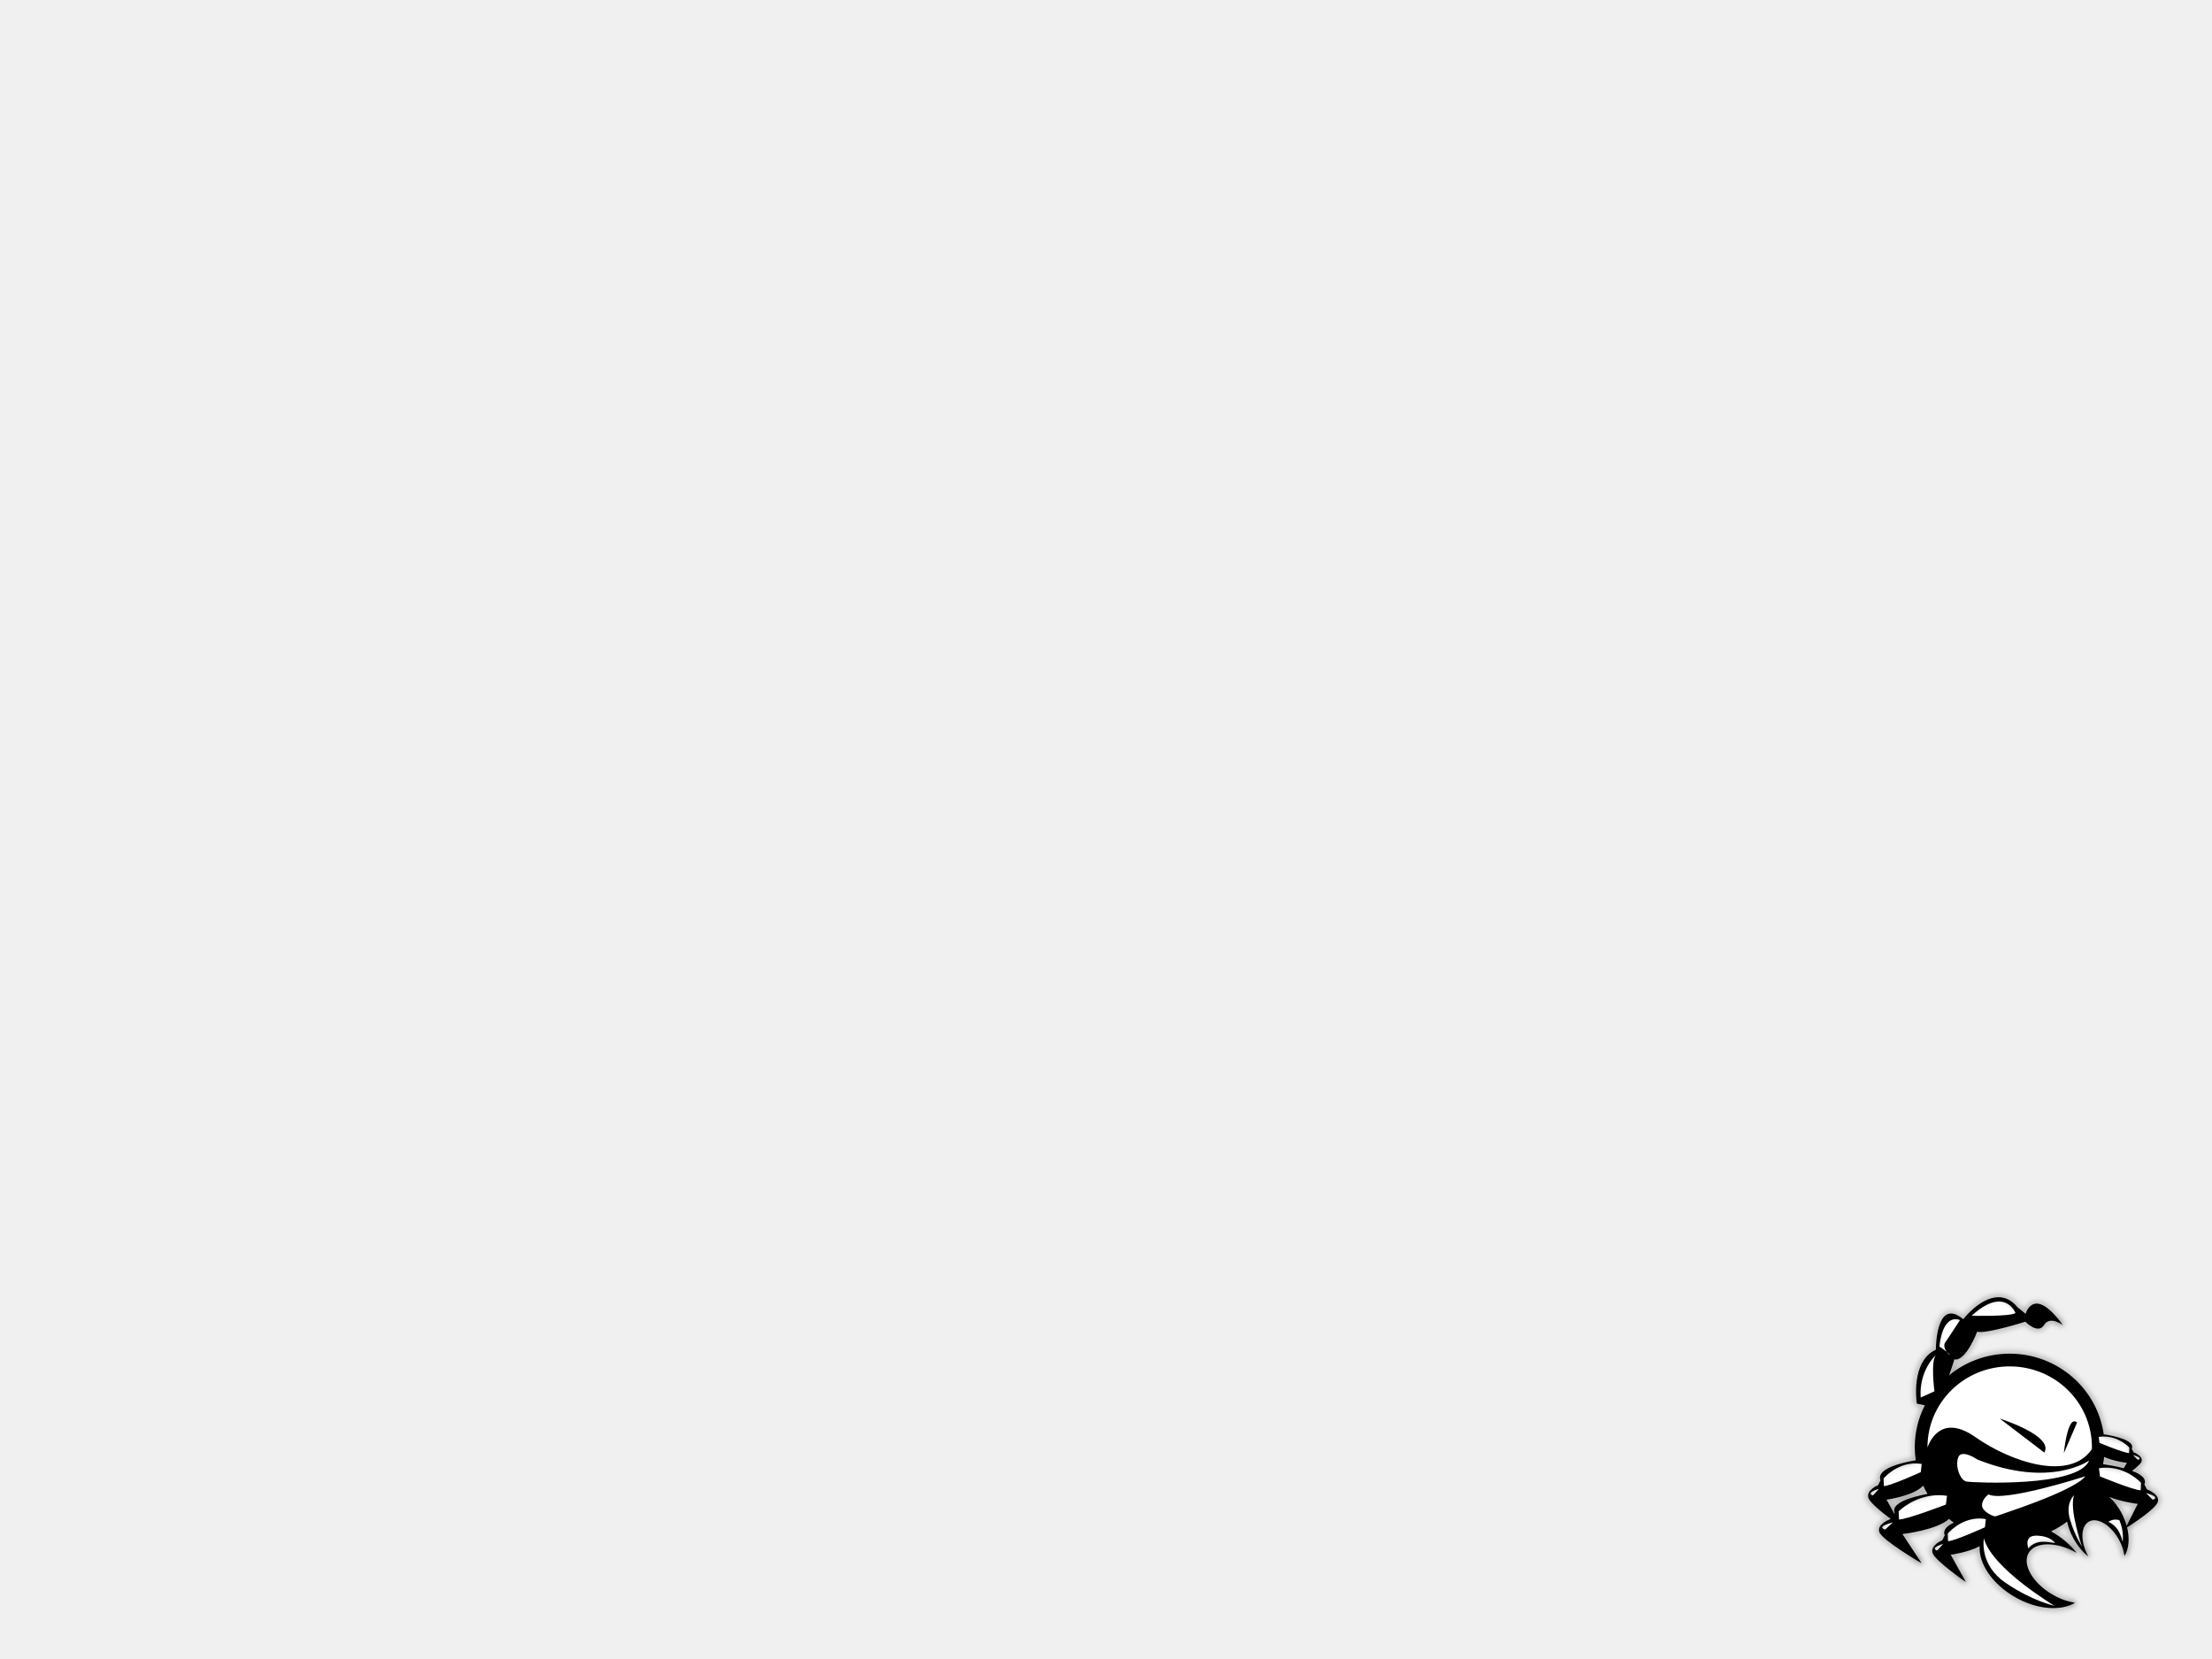
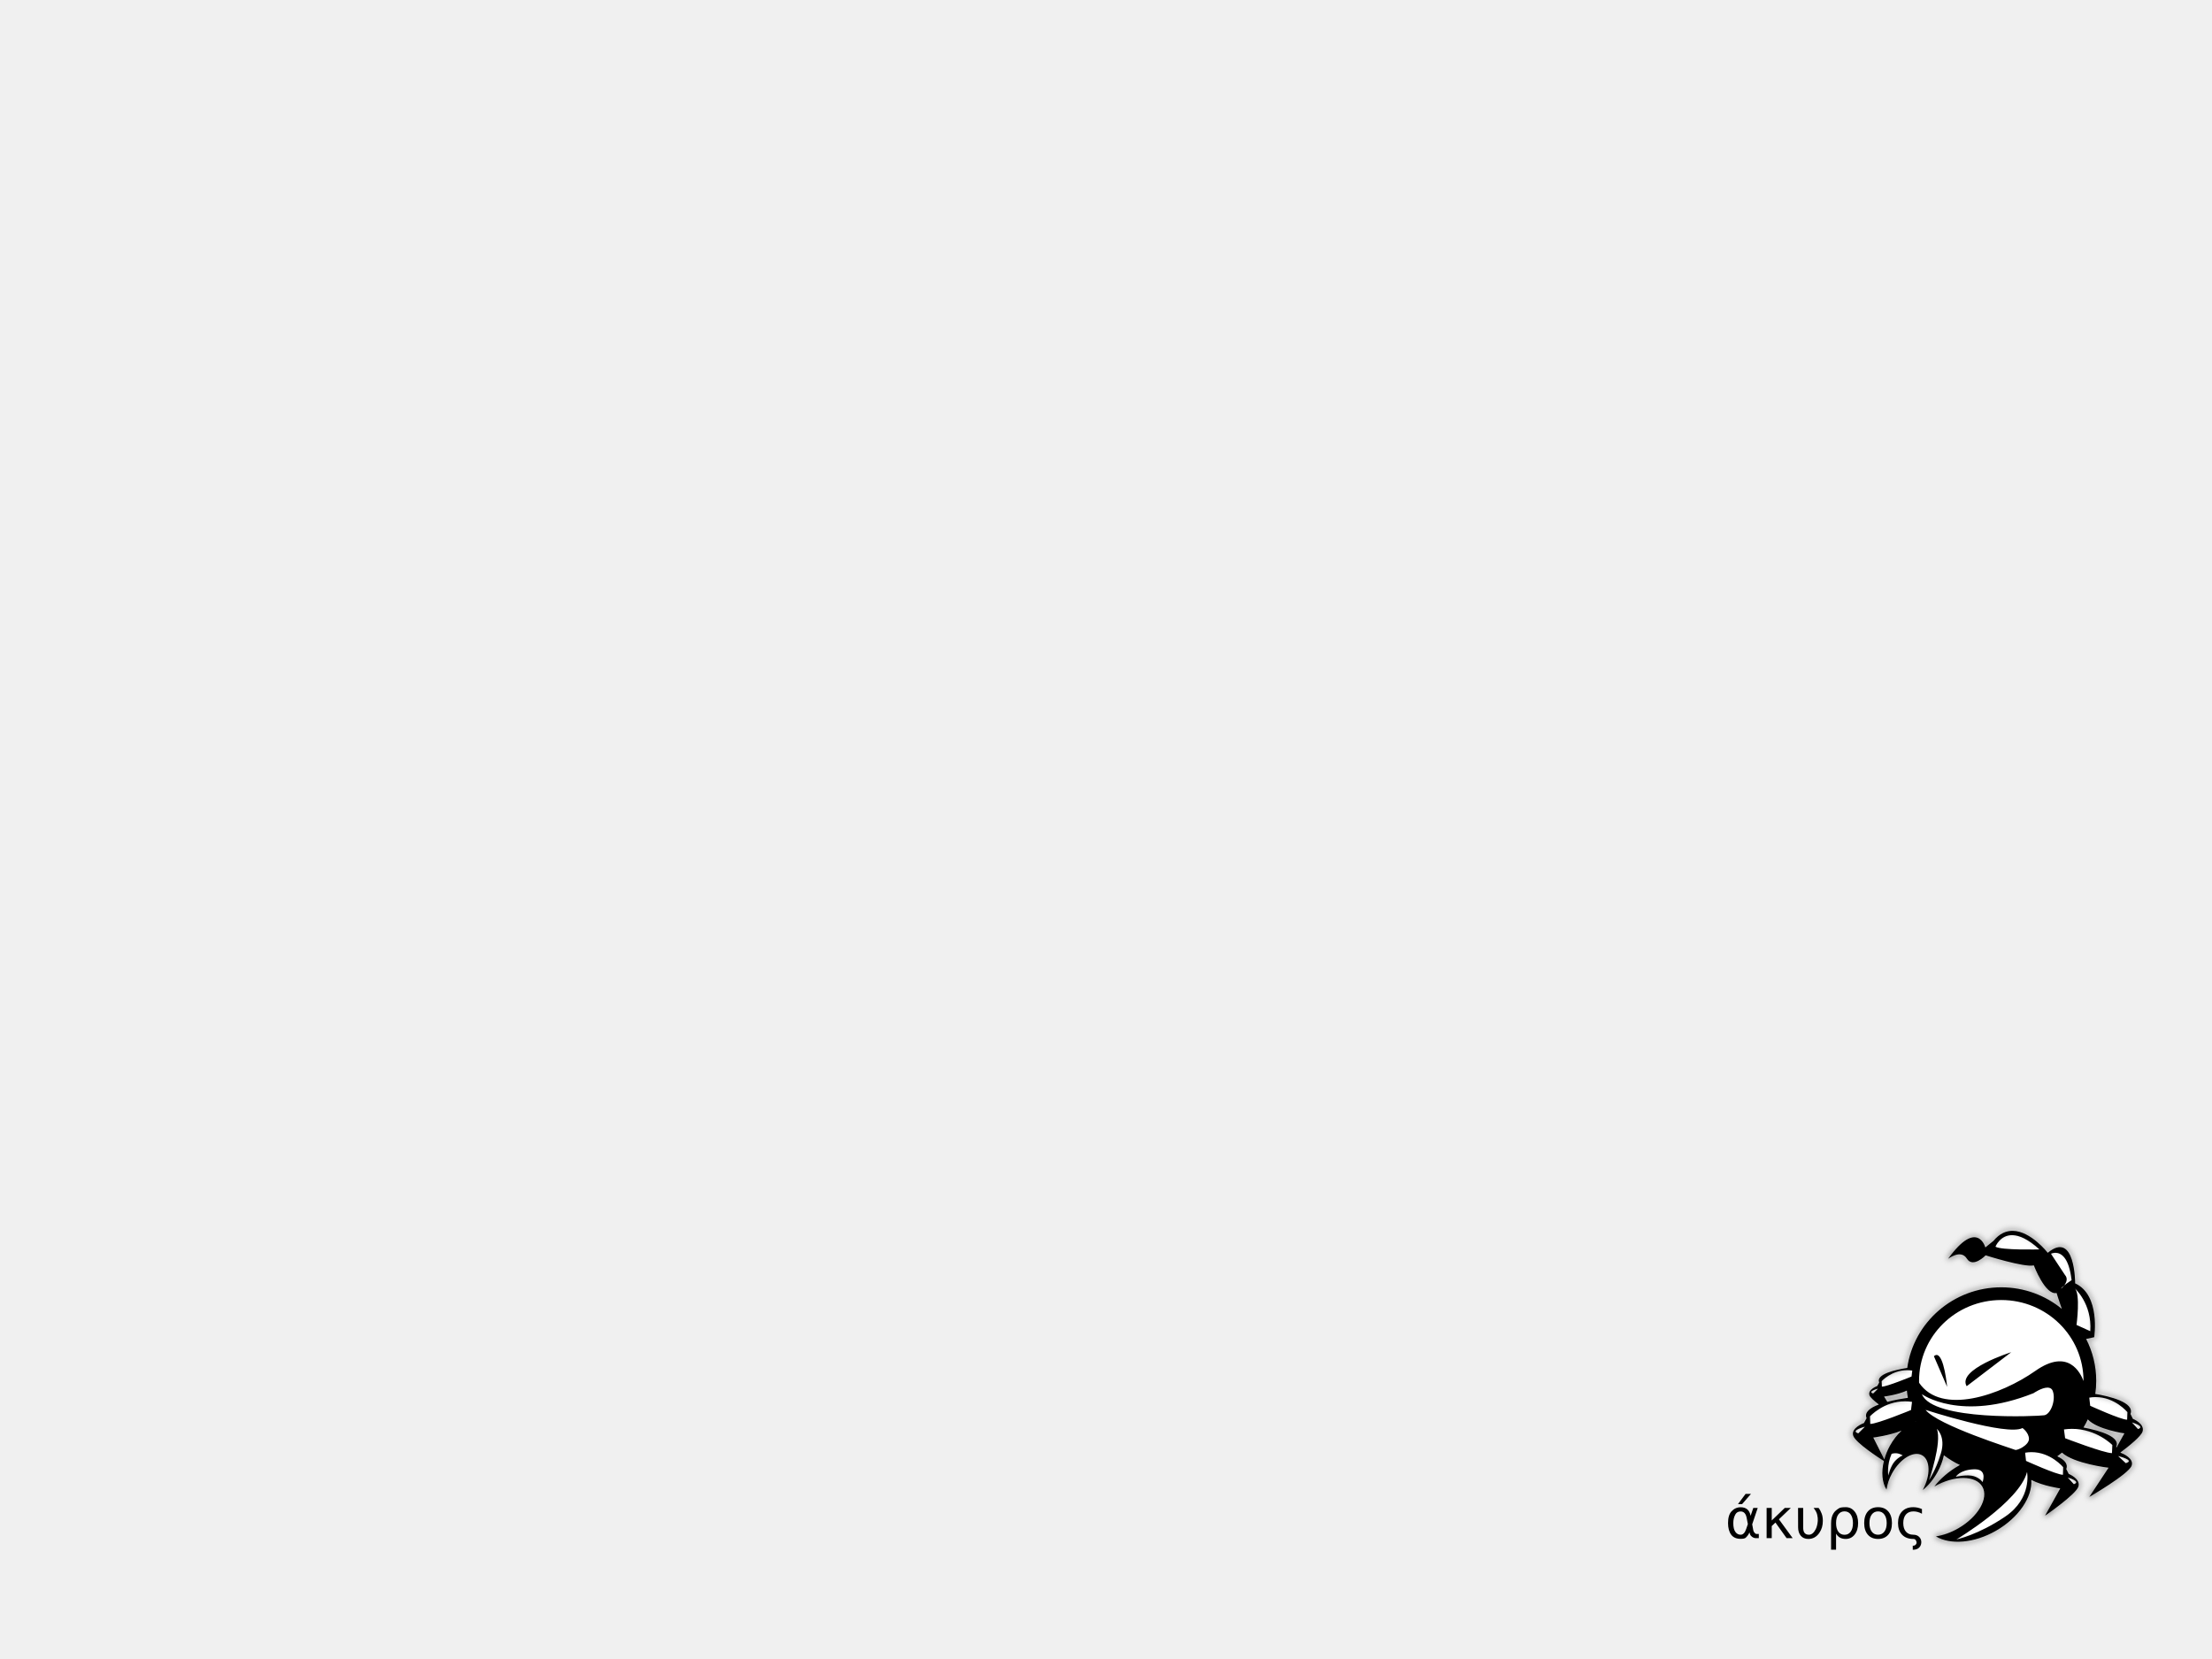
<svg xmlns="http://www.w3.org/2000/svg" width="1600" height="1200" id="svg2" version="1.1" style="display:inline;enable-background:new">
  <defs id="defs4">
    <filter id="filter6636" color-interpolation-filters="sRGB">
      <feGaussianBlur id="feGaussianBlur6638" stdDeviation="2" />
    </filter>
  </defs>
  <g id="layer6" style="display:inline">
-     <g transform="matrix(-1,0,0,1,1807.554,484.0963)" id="layer1-7">
+     <g transform="translate(1093.697,436.0963)" id="layer1-7">
      <g transform="translate(-422.3603,466.6479)" id="fred" style="display:inline">
        <path id="path4615" d="m 784.648,-12.442 c 13.093,0.234 25.197,15.874 25.197,15.874 19.955,-16.469 19.83,22.098 19.83,22.098 18.564,8.568 13.758,38.955 13.758,38.955 l -5.795,1.285 c 4.653,9.114 7.282,19.403 7.282,30.287 0,3.213 -0.238,6.354 -0.68,9.449 9.819,1.663 28.715,6.023 25.449,14.514 l 1.739,3.502 c 0,0 8.757,3.503 7.005,9.197 -1.051,3.414 -9.478,10.26 -16.076,15.219 2.406,0.95 10.019,4.389 8.139,9.55 -2.224,6.101 -30.565,22.527 -30.565,22.527 l 13.884,-21.115 c 0,0 -24.899,-2.933 -33.664,-10.91 -1.109,0.912 -2.235,1.803 -3.402,2.646 4.824,2.294 8.001,5.323 6.501,9.222 l 1.764,3.502 c 0,0 8.757,3.503 7.005,9.197 -1.753,5.694 -24.089,21.015 -24.089,21.015 l 10.961,-19.704 c 0,0 -12.383,-1.714 -20.939,-6.148 0.899,12.249 -9.013,27.252 -25.45,36.713 -15.923,9.165 -33.235,10.362 -43.516,4.132 5.11,-0.772 10.715,-2.706 16.126,-5.821 14.43,-8.306 22.237,-21.821 17.437,-30.161 -4.784,-8.312 -20.307,-8.348 -34.697,-0.126 4.343,-5.621 10.328,-10.864 17.588,-15.043 0.286,-0.165 0.57,-0.319 0.857,-0.479 -4.101,-1.965 -7.967,-4.333 -11.566,-7.03 -0.87,3.996 -2.389,8.139 -4.611,12.17 -2.935,5.324 -6.663,9.725 -10.684,12.952 5.774,-10.551 5.566,-21.812 -0.529,-25.172 -6.116,-3.372 -15.836,2.496 -21.67,13.077 -2.188,3.968 -3.515,8.049 -4.006,11.767 -3.21,-5.082 -3.878,-12.638 -1.89,-20.662 -3.368,-2.131 -20.425,-13.116 -22.174,-18.268 -1.933,-5.694 7.736,-9.197 7.736,-9.197 l 1.915,-3.502 c -1.823,-4.298 2.633,-7.538 8.869,-9.903 -3.369,-2.574 -6.25,-5.145 -6.778,-6.702 -1.406,-4.145 5.644,-6.677 5.644,-6.677 l 1.386,-2.545 c -2.606,-6.143 12.368,-9.307 20.284,-10.533 4.637,-32.923 33.393,-58.307 68.008,-58.307 16.619,0 31.891,5.842 43.793,15.572 -2.223,-6.319 -3.78,-11.465 -3.78,-11.465 -8.229,1.811 -16.454,-19.956 -16.454,-19.956 -7.132,1.57 -34.848,-7.282 -34.848,-7.282 0,0 -9.149,9.47 -13.581,2.394 -4.433,-7.075 -13.581,0.126 -13.581,0.126 21.139,-29.383 26.936,-8.24 26.936,-8.24 l 5.871,-4.737 c 4.461,-5.413 9.325,-7.341 14.06,-7.257 z m -76.701,115.555 c -6.851,3.114 -16.479,4.309 -16.479,4.309 l 2.343,3.83 c 5.533,-1.477 11.084,-2.392 14.866,-2.923 -0.32,-1.714 -0.545,-3.459 -0.731,-5.216 z m 130.875,20.813 c -0.93,2.016 -1.98,3.966 -3.099,5.871 12.371,2.401 26.969,6.826 23.66,14.085 l 0.227,0.378 5.695,-10.23 c 0,0 -19.529,-2.704 -26.482,-10.104 z m -124.526,1.335 c -0.056,0.082 -0.093,0.171 -0.151,0.252 0.077,-0.03 0.149,-0.072 0.227,-0.101 -0.025,-0.05 -0.05,-0.101 -0.076,-0.151 z m -10.205,6.828 c -9.144,3.591 -20.435,4.989 -20.435,4.989 l 7.987,15.824 c 0.906,-3.262 2.212,-6.572 4.006,-9.827 2.375,-4.309 5.288,-8.016 8.441,-10.986 z" style="color:#000000;fill:#ffffff;fill-opacity:1;stroke:#7d7d7d;stroke-width:2;stroke-linecap:square;stroke-linejoin:bevel;stroke-miterlimit:4;stroke-opacity:1;stroke-dasharray:none;marker:none;visibility:visible;display:inline;overflow:visible;filter:url(#filter6636)" />
        <path style="color:#000000;fill:#000000;fill-opacity:1;stroke:none;stroke-width:7;marker:none;visibility:visible;display:inline;overflow:visible" d="m 784.648,-12.442 c 13.093,0.234 25.197,15.874 25.197,15.874 19.955,-16.469 19.83,22.098 19.83,22.098 18.564,8.568 13.758,38.955 13.758,38.955 l -5.795,1.285 c 4.653,9.114 7.282,19.403 7.282,30.287 0,3.213 -0.238,6.354 -0.68,9.449 9.819,1.663 28.715,6.023 25.449,14.514 l 1.739,3.502 c 0,0 8.757,3.503 7.005,9.197 -1.051,3.414 -9.478,10.26 -16.076,15.219 2.406,0.95 10.019,4.389 8.139,9.55 -2.224,6.101 -30.565,22.527 -30.565,22.527 l 13.884,-21.115 c 0,0 -24.899,-2.933 -33.664,-10.91 -1.109,0.912 -2.235,1.803 -3.402,2.646 4.824,2.294 8.001,5.323 6.501,9.222 l 1.764,3.502 c 0,0 8.757,3.503 7.005,9.197 -1.753,5.694 -24.089,21.015 -24.089,21.015 l 10.961,-19.704 c 0,0 -12.383,-1.714 -20.939,-6.148 0.899,12.249 -9.013,27.252 -25.45,36.713 -15.923,9.165 -33.235,10.362 -43.516,4.132 5.11,-0.772 10.715,-2.706 16.126,-5.821 14.43,-8.306 22.237,-21.821 17.437,-30.161 -4.784,-8.312 -20.307,-8.348 -34.697,-0.126 4.343,-5.621 10.328,-10.864 17.588,-15.043 0.286,-0.165 0.57,-0.319 0.857,-0.479 -4.101,-1.965 -7.967,-4.333 -11.566,-7.03 -0.87,3.996 -2.389,8.139 -4.611,12.17 -2.935,5.324 -6.663,9.725 -10.684,12.952 5.774,-10.551 5.566,-21.812 -0.529,-25.172 -6.116,-3.372 -15.836,2.496 -21.67,13.077 -2.188,3.968 -3.515,8.049 -4.006,11.767 -3.21,-5.082 -3.878,-12.638 -1.89,-20.662 -3.368,-2.131 -20.425,-13.116 -22.174,-18.268 -1.933,-5.694 7.736,-9.197 7.736,-9.197 l 1.915,-3.502 c -1.823,-4.298 2.633,-7.538 8.869,-9.903 -3.369,-2.574 -6.25,-5.145 -6.778,-6.702 -1.406,-4.145 5.644,-6.677 5.644,-6.677 l 1.386,-2.545 c -2.606,-6.143 12.368,-9.307 20.284,-10.533 4.637,-32.923 33.393,-58.307 68.008,-58.307 16.619,0 31.891,5.842 43.793,15.572 -2.223,-6.319 -3.78,-11.465 -3.78,-11.465 -8.229,1.811 -16.454,-19.956 -16.454,-19.956 -7.132,1.57 -34.848,-7.282 -34.848,-7.282 0,0 -9.149,9.47 -13.581,2.394 -4.433,-7.075 -13.581,0.126 -13.581,0.126 21.139,-29.383 26.936,-8.24 26.936,-8.24 l 5.871,-4.737 c 4.461,-5.413 9.325,-7.341 14.06,-7.257 z m -0.201,3.124 c -9.096,-0.285 -12.422,8.341 -12.422,8.34 4.174,2.669 31.824,1.965 31.824,1.965 -8.295,-7.576 -14.637,-10.156 -19.402,-10.306 z m 31.119,12.75 c -1.991,-0.062 -3.402,0.68 -3.402,0.68 l 10.079,15.27 c 2.433,2.64 1.043,5.634 -0.504,7.66 -1.209,0.964 -2.166,1.862 -2.217,2.343 0,0 1.143,-0.937 2.217,-2.343 2.248,-1.793 5.392,-3.805 5.392,-3.805 C 825.232,6.589 819.366,3.551 815.565,3.432 z m 13.733,25.601 c 4.457,3.952 1.361,26.583 1.361,26.583 l 9.978,4.536 C 842.055,40.112 829.298,29.033 829.298,29.033 z m -53.066,8.567 c -32.93,0 -59.466,26.179 -59.466,58.458 0,0.466 0.015,0.922 0.025,1.386 16.162,23.895 59.177,8.94 84.159,-8.617 23.708,-16.661 32.584,1.371 34.772,7.358 5e-5,-0.043 0,-0.084 0,-0.126 0,-32.279 -26.561,-58.458 -59.491,-58.458 z m 7.207,37.746 -32.228,24.593 c -7.183,-12.19 32.228,-24.593 32.228,-24.593 z m -54.099,1.991 c 5.586,-0.179 7.736,23.081 7.736,23.081 l -9.575,-22.199 c 0.653,-0.571 1.261,-0.863 1.839,-0.882 z m -21.115,11.011 c -11.293,-0.045 -18.52,7.937 -18.52,7.937 l 0.176,3.981 c 3.69,0 21.443,-7.332 21.443,-7.332 l 0.529,-4.309 c -1.252,-0.194 -2.46,-0.272 -3.628,-0.277 z m 101.596,12.599 c -4.248,-0.106 -10.255,4.032 -10.255,4.032 -52.784,21.051 -80.733,0.731 -80.733,0.731 7.763,19.598 83.835,15.971 88.493,15.244 4.658,-0.726 8.526,-10.904 6.198,-17.437 -0.655,-1.837 -2.042,-2.529 -3.704,-2.57 z m -122.737,0.756 c 0,0 -8.097,2.069 -3.528,3.502 l 3.528,-3.502 z m 20.863,1.411 c -6.851,3.114 -16.479,4.309 -16.479,4.309 l 2.343,3.83 c 5.533,-1.477 11.084,-2.392 14.866,-2.923 -0.32,-1.714 -0.545,-3.459 -0.731,-5.216 z M 844.416,107.8 c -1.456,0.007 -2.95,0.136 -4.51,0.403 l 0.655,5.896 c 0,0 22.111,10.079 26.709,10.079 l 0.227,-5.468 c 0,0 -9.01,-10.973 -23.081,-10.91 z m -137.729,3.049 c -15.52,-0.062 -25.449,10.91 -25.449,10.91 l 0.252,5.468 c 5.072,0 29.456,-10.054 29.456,-10.054 l 0.731,-5.921 c -1.721,-0.267 -3.384,-0.397 -4.989,-0.403 z m 14.816,6.224 c 8.68,11.166 63.421,28.245 64.757,28.901 1.336,0.657 10.003,-3.289 10.003,-7.887 0,-4.598 -4.661,-7.887 -4.661,-7.887 -11.349,5.912 -70.099,-13.128 -70.099,-13.128 z m 117.319,6.854 c -0.93,2.016 -1.98,3.966 -3.099,5.871 12.371,2.401 26.969,6.826 23.66,14.085 l 0.227,0.378 5.695,-10.23 c 0,0 -19.529,-2.704 -26.482,-10.104 z m -124.526,1.335 c -0.056,0.082 -0.093,0.171 -0.151,0.252 0.077,-0.03 0.149,-0.072 0.227,-0.101 -0.025,-0.05 -0.05,-0.101 -0.076,-0.151 z m 156.476,0.882 4.384,4.813 c 5.694,-1.971 -4.384,-4.813 -4.384,-4.813 z m -193.163,3.074 c 0,0 -11.092,2.842 -4.813,4.813 l 4.813,-4.813 z m 149.723,1.562 c -1.848,0.007 -3.765,0.142 -5.745,0.428 l 0.832,6.35 c 0,0 28.054,10.785 33.891,10.785 l 0.277,-5.871 c 0,0 -11.394,-11.758 -29.254,-11.692 z m -97.69,0.025 c 3.828,10.07 -5.695,37.091 -5.695,37.091 0,0 4.95,-7.04 8.617,-19.301 3.668,-12.261 -2.923,-17.789 -2.923,-17.789 z m -25.55,1.285 c -9.144,3.591 -20.435,4.989 -20.435,4.989 l 7.987,15.824 c 0.906,-3.262 2.212,-6.572 4.006,-9.827 2.375,-4.309 5.288,-8.016 8.441,-10.986 z m 93.911,15.547 c -1.456,0.007 -2.95,0.136 -4.51,0.403 l 0.655,5.921 c 0,0 22.111,10.054 26.709,10.054 l 0.202,-5.468 c 0,0 -8.984,-10.973 -23.056,-10.911 z m -97.917,0.781 c -0.209,-0.011 -0.413,-0.006 -0.63,0 -0.803,0.015 -1.652,0.143 -2.545,0.428 -3.598,8.106 -2.394,15.748 -2.394,15.748 0,0 1.59,-6.775 4.611,-10.205 3.021,-3.43 5.846,-4.359 5.846,-4.359 0.377,0.287 -1.755,-1.448 -4.888,-1.613 z m 160.684,2.041 5.543,5.14 c 7.227,-2.112 -5.543,-5.14 -5.543,-5.14 z m -103.309,9.575 c -0.298,-0.008 -0.606,-0.012 -0.932,0 -10.46,0.387 -13.178,5.443 -13.178,5.443 0,0 8.529,-1.953 13.178,-0.403 4.649,1.55 6.198,4.258 6.198,4.258 -0.375,0.751 3.971,-9.037 -5.266,-9.298 z m 37.418,1.94 c -5.506,21.643 -51.126,48.833 -51.126,48.833 0,0 15.711,-3.225 35.377,-16.58 19.666,-13.354 15.748,-32.253 15.748,-32.253 z m 29.481,4.032 4.384,4.813 c 5.694,-1.971 -4.384,-4.813 -4.384,-4.813 z" id="outline" />
      </g>
    </g>
+     <text xml:space="preserve" style="font-size:40px;font-style:normal;font-weight:normal;line-height:125%;letter-spacing:0px;word-spacing:0px;fill:#000000;fill-opacity:1;stroke:none;font-family:Bitstream Vera Sans" x="1247.739" y="1112.592" id="text2988">
+       <tspan id="tspan2990" x="1247.739" y="1112.592">άκυρος</tspan>
+     </text>
  </g>
</svg>
